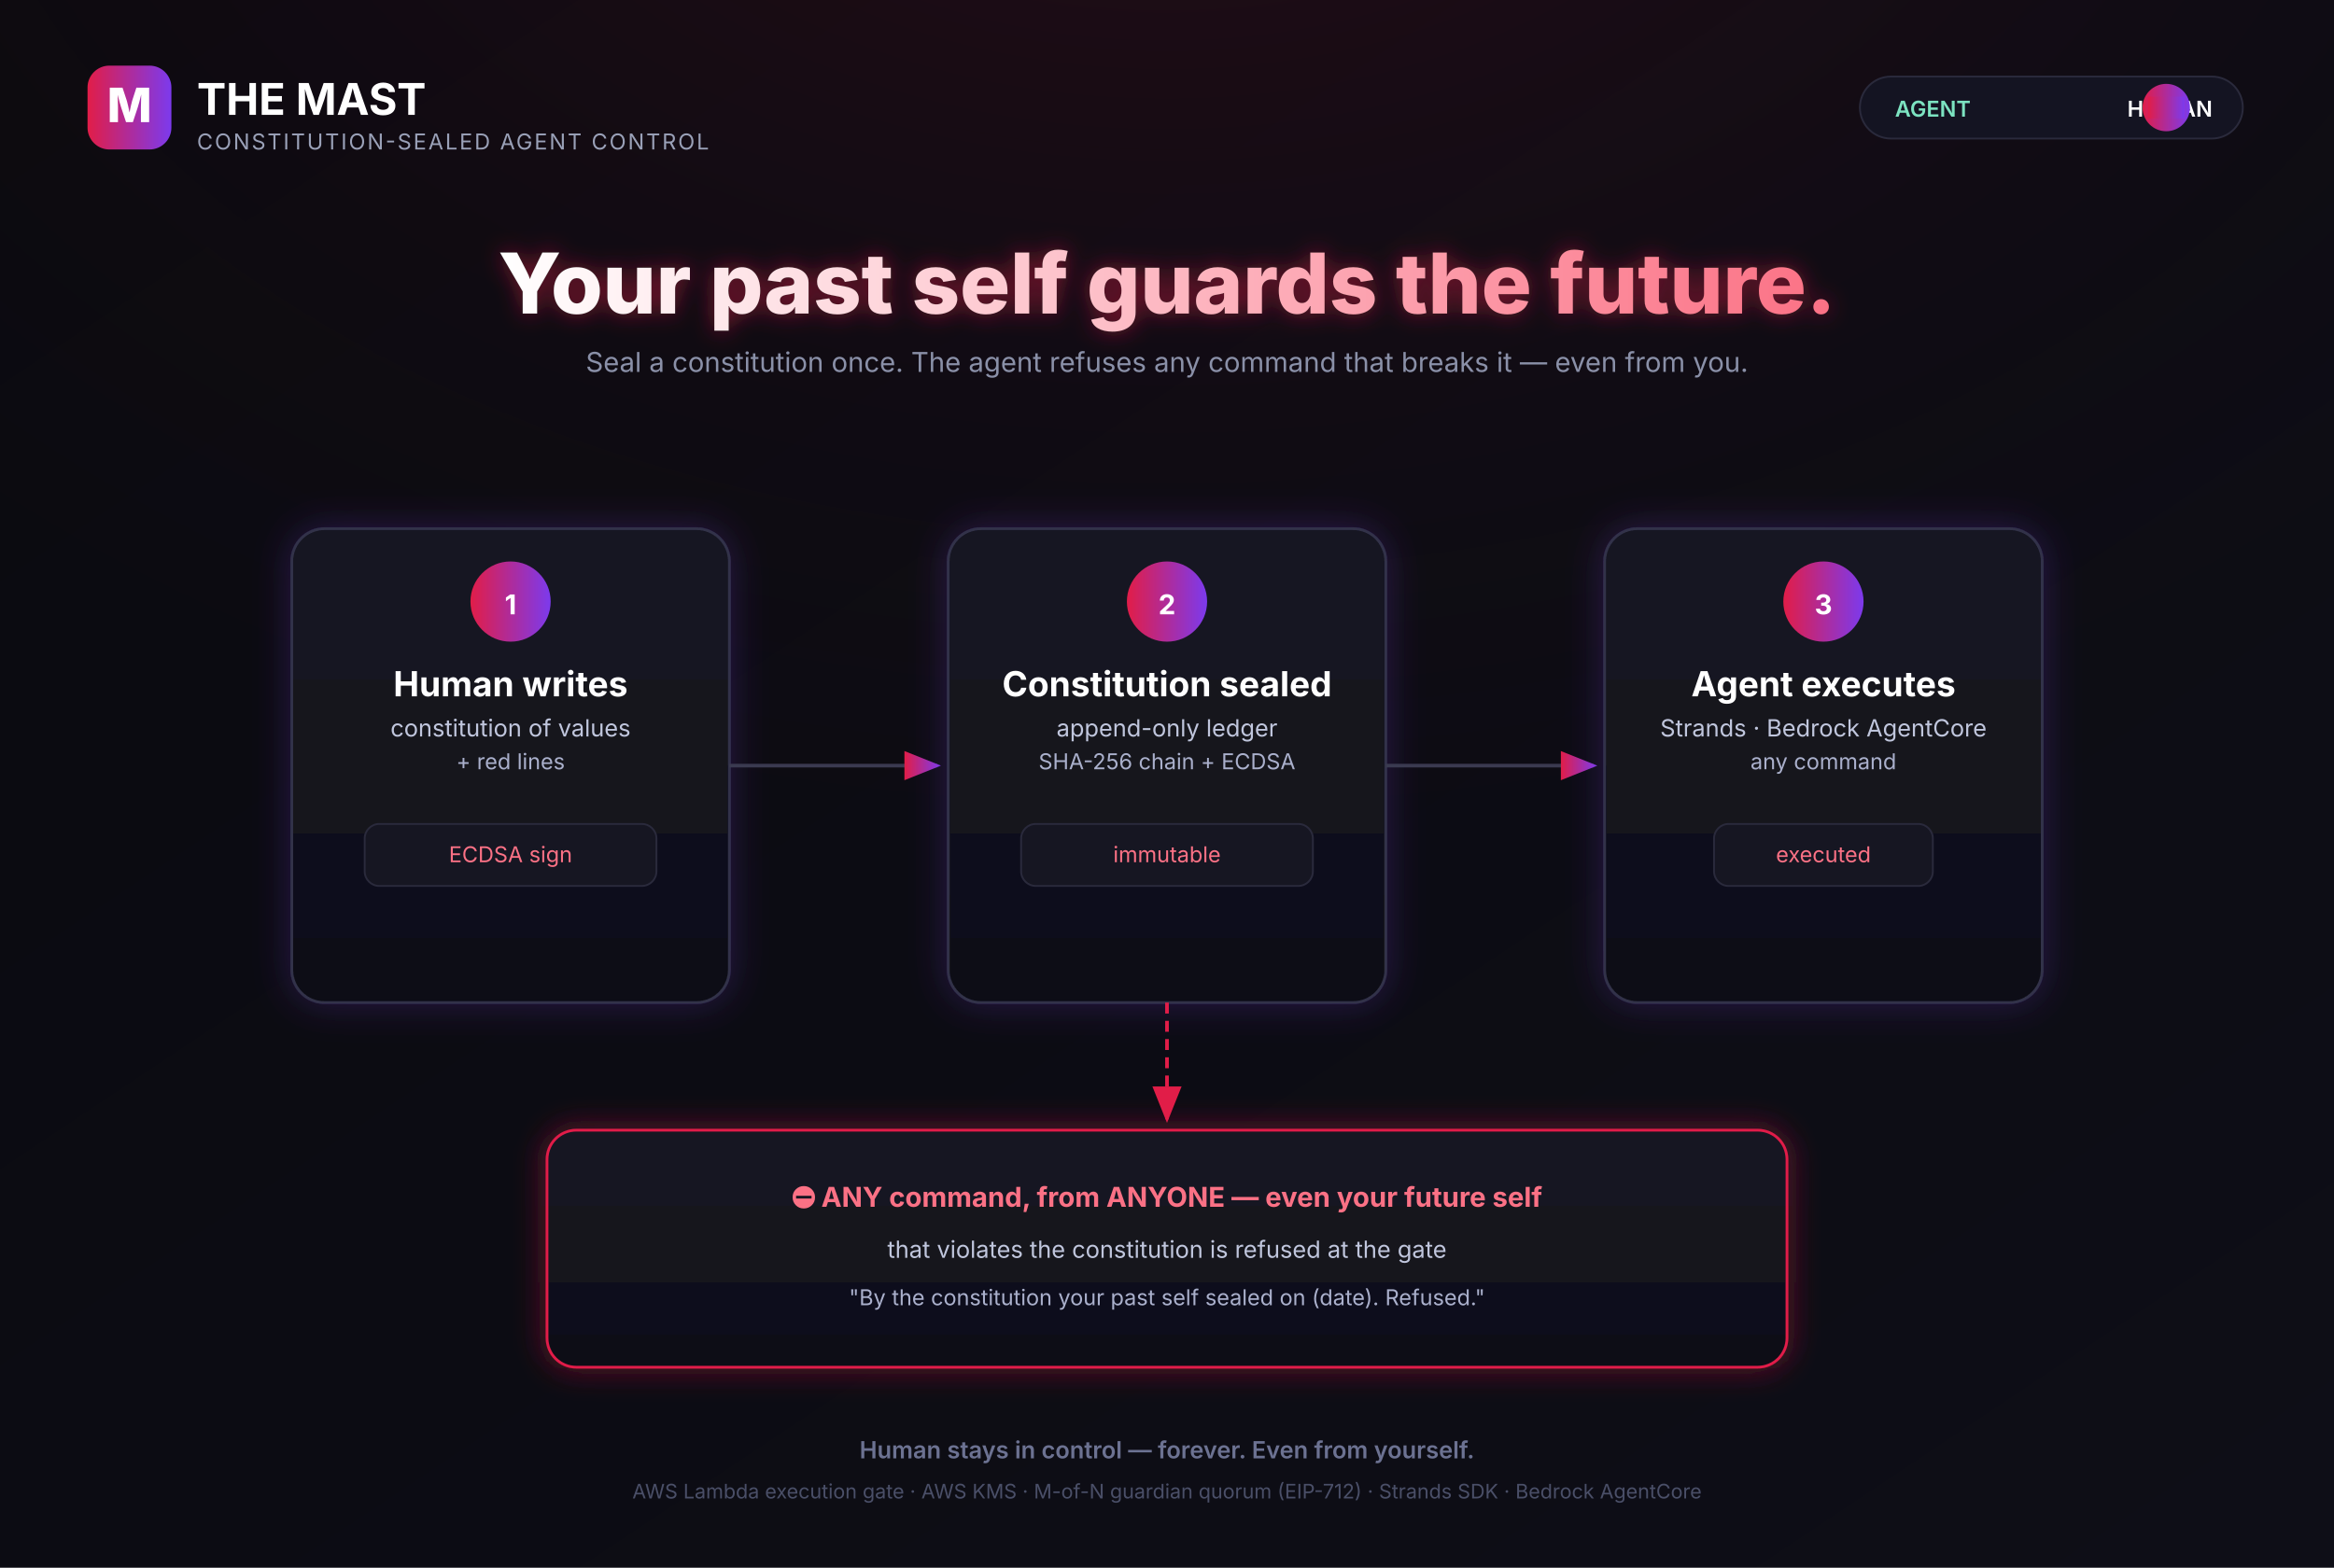
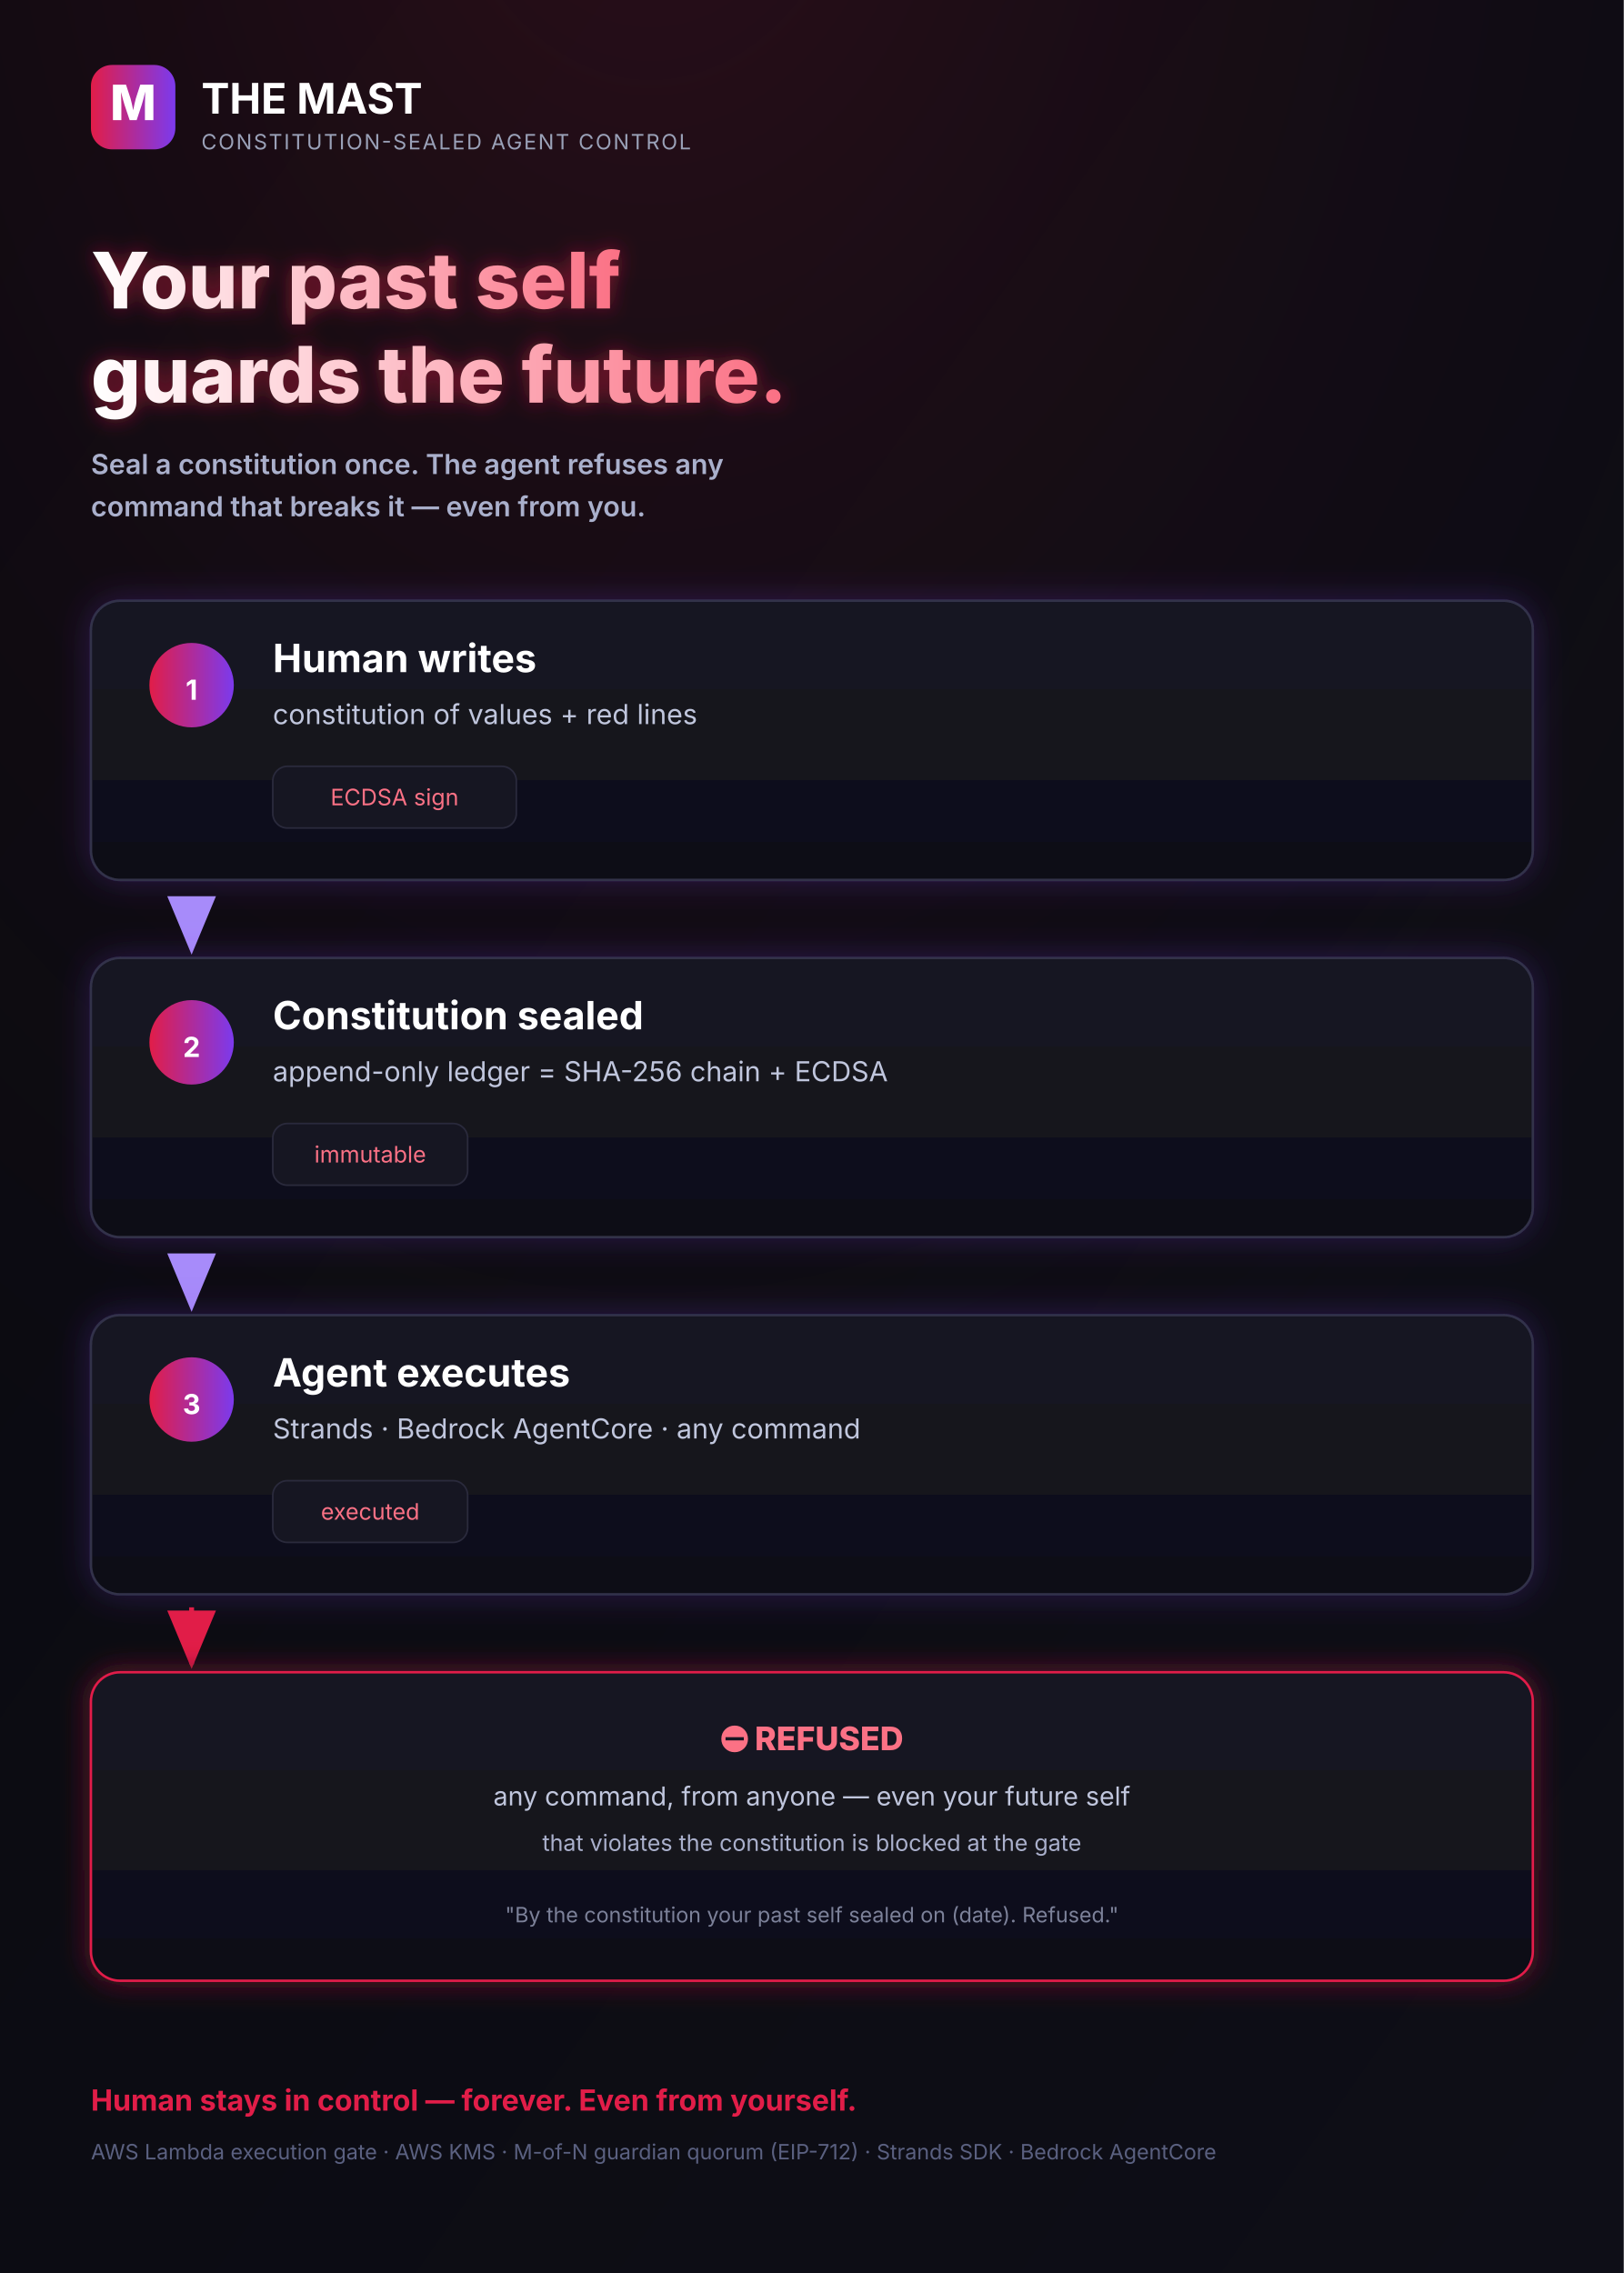
- <svg xmlns="http://www.w3.org/2000/svg" width="1280" height="860" viewBox="0 0 1280 860" font-family="'Inter','Segoe UI',-apple-system,sans-serif">
+ <svg xmlns="http://www.w3.org/2000/svg" width="1000" height="1400" viewBox="0 0 1000 1400" font-family="'Inter','Segoe UI',-apple-system,sans-serif">
  <defs>
    <linearGradient id="bg" x1="0" y1="0" x2="1" y2="1">
      <stop offset="0" stop-color="#0a0a0f" />
      <stop offset="1" stop-color="#0e0e17" />
    </linearGradient>
    <linearGradient id="accent" x1="0" y1="0" x2="1" y2="0">
      <stop offset="0" stop-color="#e11d48" />
      <stop offset="1" stop-color="#7c3aed" />
    </linearGradient>
    <linearGradient id="textg" x1="0" y1="0" x2="1" y2="0">
      <stop offset="0" stop-color="#ffffff" />
      <stop offset="1" stop-color="#fb7185" />
    </linearGradient>
    <linearGradient id="card" x1="0" y1="0" x2="0" y2="1">
      <stop offset="0" stop-color="#161623" />
      <stop offset="1" stop-color="#0f0f18" />
    </linearGradient>
-     <linearGradient id="cardg" x1="0" y1="1" x2="1" y2="0">
-       <stop offset="0" stop-color="#e11d48" />
-       <stop offset="1" stop-color="#7c3aed" />
-     </linearGradient>
-     <filter id="glow" x="-60%" y="-60%" width="220%" height="220%">
-       <feGaussianBlur stdDeviation="6" result="b" />
-       <feMerge>
-         <feMergeNode in="b" />
-         <feMergeNode in="SourceGraphic" />
-       </feMerge>
-     </filter>
    <filter id="cardGlow" x="-30%" y="-30%" width="160%" height="160%">
      <feDropShadow dx="0" dy="0" stdDeviation="10" flood-color="#7c3aed" flood-opacity="0.25" />
    </filter>
    <filter id="textGlow" x="-40%" y="-40%" width="180%" height="180%">
      <feDropShadow dx="0" dy="0" stdDeviation="6" flood-color="#e11d48" flood-opacity="0.55" />
    </filter>
    <filter id="refuseGlow" x="-30%" y="-30%" width="160%" height="160%">
      <feGaussianBlur stdDeviation="8" result="b" />
      <feMerge>
        <feMergeNode in="b" />
        <feMergeNode in="SourceGraphic" />
      </feMerge>
    </filter>
-     <radialGradient id="halo" cx="50%" cy="-20%" r="80%">
-       <stop offset="0" stop-color="#e11d48" stop-opacity="0.14" />
+     <radialGradient id="halo" cx="40%" cy="-10%" r="90%">
+       <stop offset="0" stop-color="#e11d48" stop-opacity="0.16" />
      <stop offset="1" stop-color="#0a0a0f" stop-opacity="0" />
    </radialGradient>
  </defs>
-   <rect width="1280" height="860" fill="url(#bg)" />
-   <rect width="1280" height="860" fill="url(#halo)" />
-   <rect x="48" y="36" width="46" height="46" rx="12" fill="url(#accent)" />
-   <text x="71" y="67" fill="#fff" font-size="26" font-weight="800" text-anchor="middle">M</text>
-   <text x="108" y="63" fill="#fff" font-size="24" font-weight="700">THE MAST</text>
-   <text x="108" y="82" fill="#9aa1b8" font-size="12" letter-spacing="1">CONSTITUTION-SEALED AGENT CONTROL</text>
-   <g transform="translate(1020,42)">
-     <rect x="0" y="0" width="210" height="34" rx="17" fill="#141422" stroke="#2a2a3c" />
-     <text x="40" y="22" fill="#7ce3c1" font-size="12" font-weight="600" text-anchor="middle">AGENT</text>
-     <text x="170" y="22" fill="#fff" font-size="12" font-weight="600" text-anchor="middle">HUMAN</text>
-     <circle cx="168" cy="17" r="13" fill="url(#accent)" />
-     <rect x="158" y="11" width="20" height="12" fill="url(#accent)" />
-   </g>
-   <text x="640" y="172" fill="url(#textg)" font-size="46" font-weight="800" text-anchor="middle" filter="url(#textGlow)">Your past self guards the future.</text>
-   <text x="640" y="204" fill="#8a90a8" font-size="15" text-anchor="middle">Seal a constitution once. The agent refuses any command that breaks it — even from you.</text>
-   <rect x="160" y="290" width="240" height="260" rx="18" fill="url(#card)" stroke="#33334a" filter="url(#cardGlow)" stroke-width="1.5" />
-   <circle cx="280" cy="330" r="22" fill="url(#accent)" />
-   <text x="280" y="337" fill="#fff" font-size="15" font-weight="700" text-anchor="middle">1</text>
-   <text x="280" y="382" fill="#fff" font-size="19" font-weight="700" text-anchor="middle">Human writes</text>
-   <text x="280" y="404" fill="#c0c6dd" font-size="13" text-anchor="middle">constitution of values</text>
-   <text x="280" y="422" fill="#aab0cc" font-size="12" text-anchor="middle">+ red lines</text>
-   <rect x="200" y="452" width="160" height="34" rx="8" fill="#161622" stroke="#2a2a3c" />
-   <text x="280" y="473" fill="#fb7185" font-size="12" text-anchor="middle">ECDSA sign</text>
-   <rect x="520" y="290" width="240" height="260" rx="18" fill="url(#card)" stroke="#33334a" filter="url(#cardGlow)" stroke-width="1.5" />
-   <circle cx="640" cy="330" r="22" fill="url(#accent)" />
-   <text x="640" y="337" fill="#fff" font-size="15" font-weight="700" text-anchor="middle">2</text>
-   <text x="640" y="382" fill="#fff" font-size="19" font-weight="700" text-anchor="middle">Constitution sealed</text>
-   <text x="640" y="404" fill="#c0c6dd" font-size="13" text-anchor="middle">append-only ledger</text>
-   <text x="640" y="422" fill="#aab0cc" font-size="12" text-anchor="middle">SHA-256 chain + ECDSA</text>
-   <rect x="560" y="452" width="160" height="34" rx="8" fill="#161622" stroke="#2a2a3c" />
-   <text x="640" y="473" fill="#fb7185" font-size="12" text-anchor="middle">immutable</text>
-   <rect x="880" y="290" width="240" height="260" rx="18" fill="url(#card)" stroke="#33334a" filter="url(#cardGlow)" stroke-width="1.5" />
-   <circle cx="1000" cy="330" r="22" fill="url(#accent)" />
-   <text x="1000" y="337" fill="#fff" font-size="15" font-weight="700" text-anchor="middle">3</text>
-   <text x="1000" y="382" fill="#fff" font-size="19" font-weight="700" text-anchor="middle">Agent executes</text>
-   <text x="1000" y="404" fill="#c0c6dd" font-size="13" text-anchor="middle">Strands · Bedrock AgentCore</text>
-   <text x="1000" y="422" fill="#aab0cc" font-size="12" text-anchor="middle">any command</text>
-   <rect x="940" y="452" width="120" height="34" rx="8" fill="#161622" stroke="#2a2a3c" />
-   <text x="1000" y="473" fill="#fb7185" font-size="12" text-anchor="middle">executed</text>
+   <rect width="1000" height="1400" fill="url(#bg)" />
+   <rect width="1000" height="1400" fill="url(#halo)" />
+   <rect x="56" y="40" width="52" height="52" rx="13" fill="url(#accent)" />
+   <text x="82" y="74" fill="#fff" font-size="30" font-weight="800" text-anchor="middle">M</text>
+   <text x="124" y="70" fill="#fff" font-size="26" font-weight="700">THE MAST</text>
+   <text x="124" y="92" fill="#9aa1b8" font-size="13" letter-spacing="1">CONSTITUTION-SEALED AGENT CONTROL</text>
+   <text x="56" y="190" fill="url(#textg)" font-size="48" font-weight="800" filter="url(#textGlow)">Your past self</text>
+   <text x="56" y="248" fill="url(#textg)" font-size="48" font-weight="800" filter="url(#textGlow)">guards the future.</text>
+   <text x="56" y="292" fill="#aab0cc" font-size="17" font-weight="600">Seal a constitution once. The agent refuses any</text>
+   <text x="56" y="318" fill="#aab0cc" font-size="17" font-weight="600">command that breaks it — even from you.</text>
+   <rect x="56" y="370" width="888" height="172" rx="18" fill="url(#card)" stroke="#33334a" stroke-width="1.5" filter="url(#cardGlow)" />
+   <circle cx="118" cy="422" r="26" fill="url(#accent)" />
+   <text x="118" y="431" fill="#fff" font-size="17" font-weight="700" text-anchor="middle">1</text>
+   <text x="168" y="414" fill="#fff" font-size="24" font-weight="700">Human writes</text>
+   <text x="168" y="446" fill="#c0c6dd" font-size="17">constitution of values + red lines</text>
+   <rect x="168" y="472" width="150" height="38" rx="9" fill="#161622" stroke="#2a2a3c" />
+   <text x="243" y="496" fill="#fb7185" font-size="14" text-anchor="middle">ECDSA sign</text>
+   <line x1="118" y1="550" x2="118" y2="585" stroke="url(#accent)" stroke-width="3" marker-end="url(#arr)" />
+   <rect x="56" y="590" width="888" height="172" rx="18" fill="url(#card)" stroke="#33334a" stroke-width="1.5" filter="url(#cardGlow)" />
+   <circle cx="118" cy="642" r="26" fill="url(#accent)" />
+   <text x="118" y="651" fill="#fff" font-size="17" font-weight="700" text-anchor="middle">2</text>
+   <text x="168" y="634" fill="#fff" font-size="24" font-weight="700">Constitution sealed</text>
+   <text x="168" y="666" fill="#c0c6dd" font-size="17">append-only ledger = SHA-256 chain + ECDSA</text>
+   <rect x="168" y="692" width="120" height="38" rx="9" fill="#161622" stroke="#2a2a3c" />
+   <text x="228" y="716" fill="#fb7185" font-size="14" text-anchor="middle">immutable</text>
+   <line x1="118" y1="770" x2="118" y2="805" stroke="url(#accent)" stroke-width="3" marker-end="url(#arr)" />
+   <rect x="56" y="810" width="888" height="172" rx="18" fill="url(#card)" stroke="#33334a" stroke-width="1.5" filter="url(#cardGlow)" />
+   <circle cx="118" cy="862" r="26" fill="url(#accent)" />
+   <text x="118" y="871" fill="#fff" font-size="17" font-weight="700" text-anchor="middle">3</text>
+   <text x="168" y="854" fill="#fff" font-size="24" font-weight="700">Agent executes</text>
+   <text x="168" y="886" fill="#c0c6dd" font-size="17">Strands · Bedrock AgentCore · any command</text>
+   <rect x="168" y="912" width="120" height="38" rx="9" fill="#161622" stroke="#2a2a3c" />
+   <text x="228" y="936" fill="#fb7185" font-size="14" text-anchor="middle">executed</text>
+   <line x1="118" y1="990" x2="118" y2="1025" stroke="#e11d48" stroke-width="3" stroke-dasharray="7,4" marker-end="url(#arrr)" />
+   <rect x="56" y="1030" width="888" height="190" rx="18" fill="url(#card)" stroke="#e11d48" stroke-width="1.5" filter="url(#refuseGlow)" />
+   <text x="500" y="1078" fill="#fb7185" font-size="20" font-weight="800" text-anchor="middle">⛔ REFUSED</text>
+   <text x="500" y="1112" fill="#c0c6dd" font-size="16" text-anchor="middle">any command, from anyone — even your future self</text>
+   <text x="500" y="1140" fill="#aab0cc" font-size="14" text-anchor="middle">that violates the constitution is blocked at the gate</text>
+   <text x="500" y="1184" fill="#7c8199" font-size="13" text-anchor="middle">"By the constitution your past self sealed on (date). Refused."</text>
+   <text x="56" y="1300" fill="#e11d48" font-size="18" font-weight="700">Human stays in control — forever. Even from yourself.</text>
+   <text x="56" y="1330" fill="#5a6080" font-size="13">AWS Lambda execution gate · AWS KMS · M-of-N guardian quorum (EIP-712) · Strands SDK · Bedrock AgentCore</text>
  <defs>
-     <marker id="arr" markerWidth="10" markerHeight="8" refX="9" refY="4" orient="auto">
-       <polygon points="0,0 10,4 0,8" fill="url(#accent)" />
+     <marker id="arr" markerWidth="12" markerHeight="10" refX="11" refY="5" orient="auto">
+       <polygon points="0,0 12,5 0,10" fill="#a78bfa" />
+     </marker>
+     <marker id="arrr" markerWidth="12" markerHeight="10" refX="11" refY="5" orient="auto">
+       <polygon points="0,0 12,5 0,10" fill="#e11d48" />
    </marker>
  </defs>
-   <line x1="400" y1="420" x2="514" y2="420" stroke="#3a3a50" stroke-width="2" marker-end="url(#arr)" />
-   <line x1="760" y1="420" x2="874" y2="420" stroke="#3a3a50" stroke-width="2" marker-end="url(#arr)" />
-   <rect x="300" y="620" width="680" height="130" rx="16" fill="url(#card)" stroke="#e11d48" stroke-width="1.5" filter="url(#refuseGlow)" />
-   <text x="640" y="662" fill="#fb7185" font-size="15" font-weight="700" text-anchor="middle">⛔ ANY command, from ANYONE — even your future self</text>
-   <text x="640" y="690" fill="#c0c6dd" font-size="13" text-anchor="middle">that violates the constitution is refused at the gate</text>
-   <text x="640" y="716" fill="#aab0cc" font-size="12" text-anchor="middle">"By the constitution your past self sealed on (date). Refused."</text>
-   <line x1="640" y1="550" x2="640" y2="614" stroke="#e11d48" stroke-width="2" stroke-dasharray="6,4" marker-end="url(#arr2)" />
-   <defs>
-     <marker id="arr2" markerWidth="10" markerHeight="8" refX="9" refY="4" orient="auto">
-       <polygon points="0,0 10,4 0,8" fill="#e11d48" />
-     </marker>
-   </defs>
-   <text x="640" y="800" fill="#6c7292" font-size="13" font-weight="600" text-anchor="middle">Human stays in control — forever. Even from yourself.</text>
-   <text x="640" y="822" fill="#4a4f68" font-size="11" text-anchor="middle">AWS Lambda execution gate · AWS KMS · M-of-N guardian quorum (EIP-712) · Strands SDK · Bedrock AgentCore</text>
</svg>
